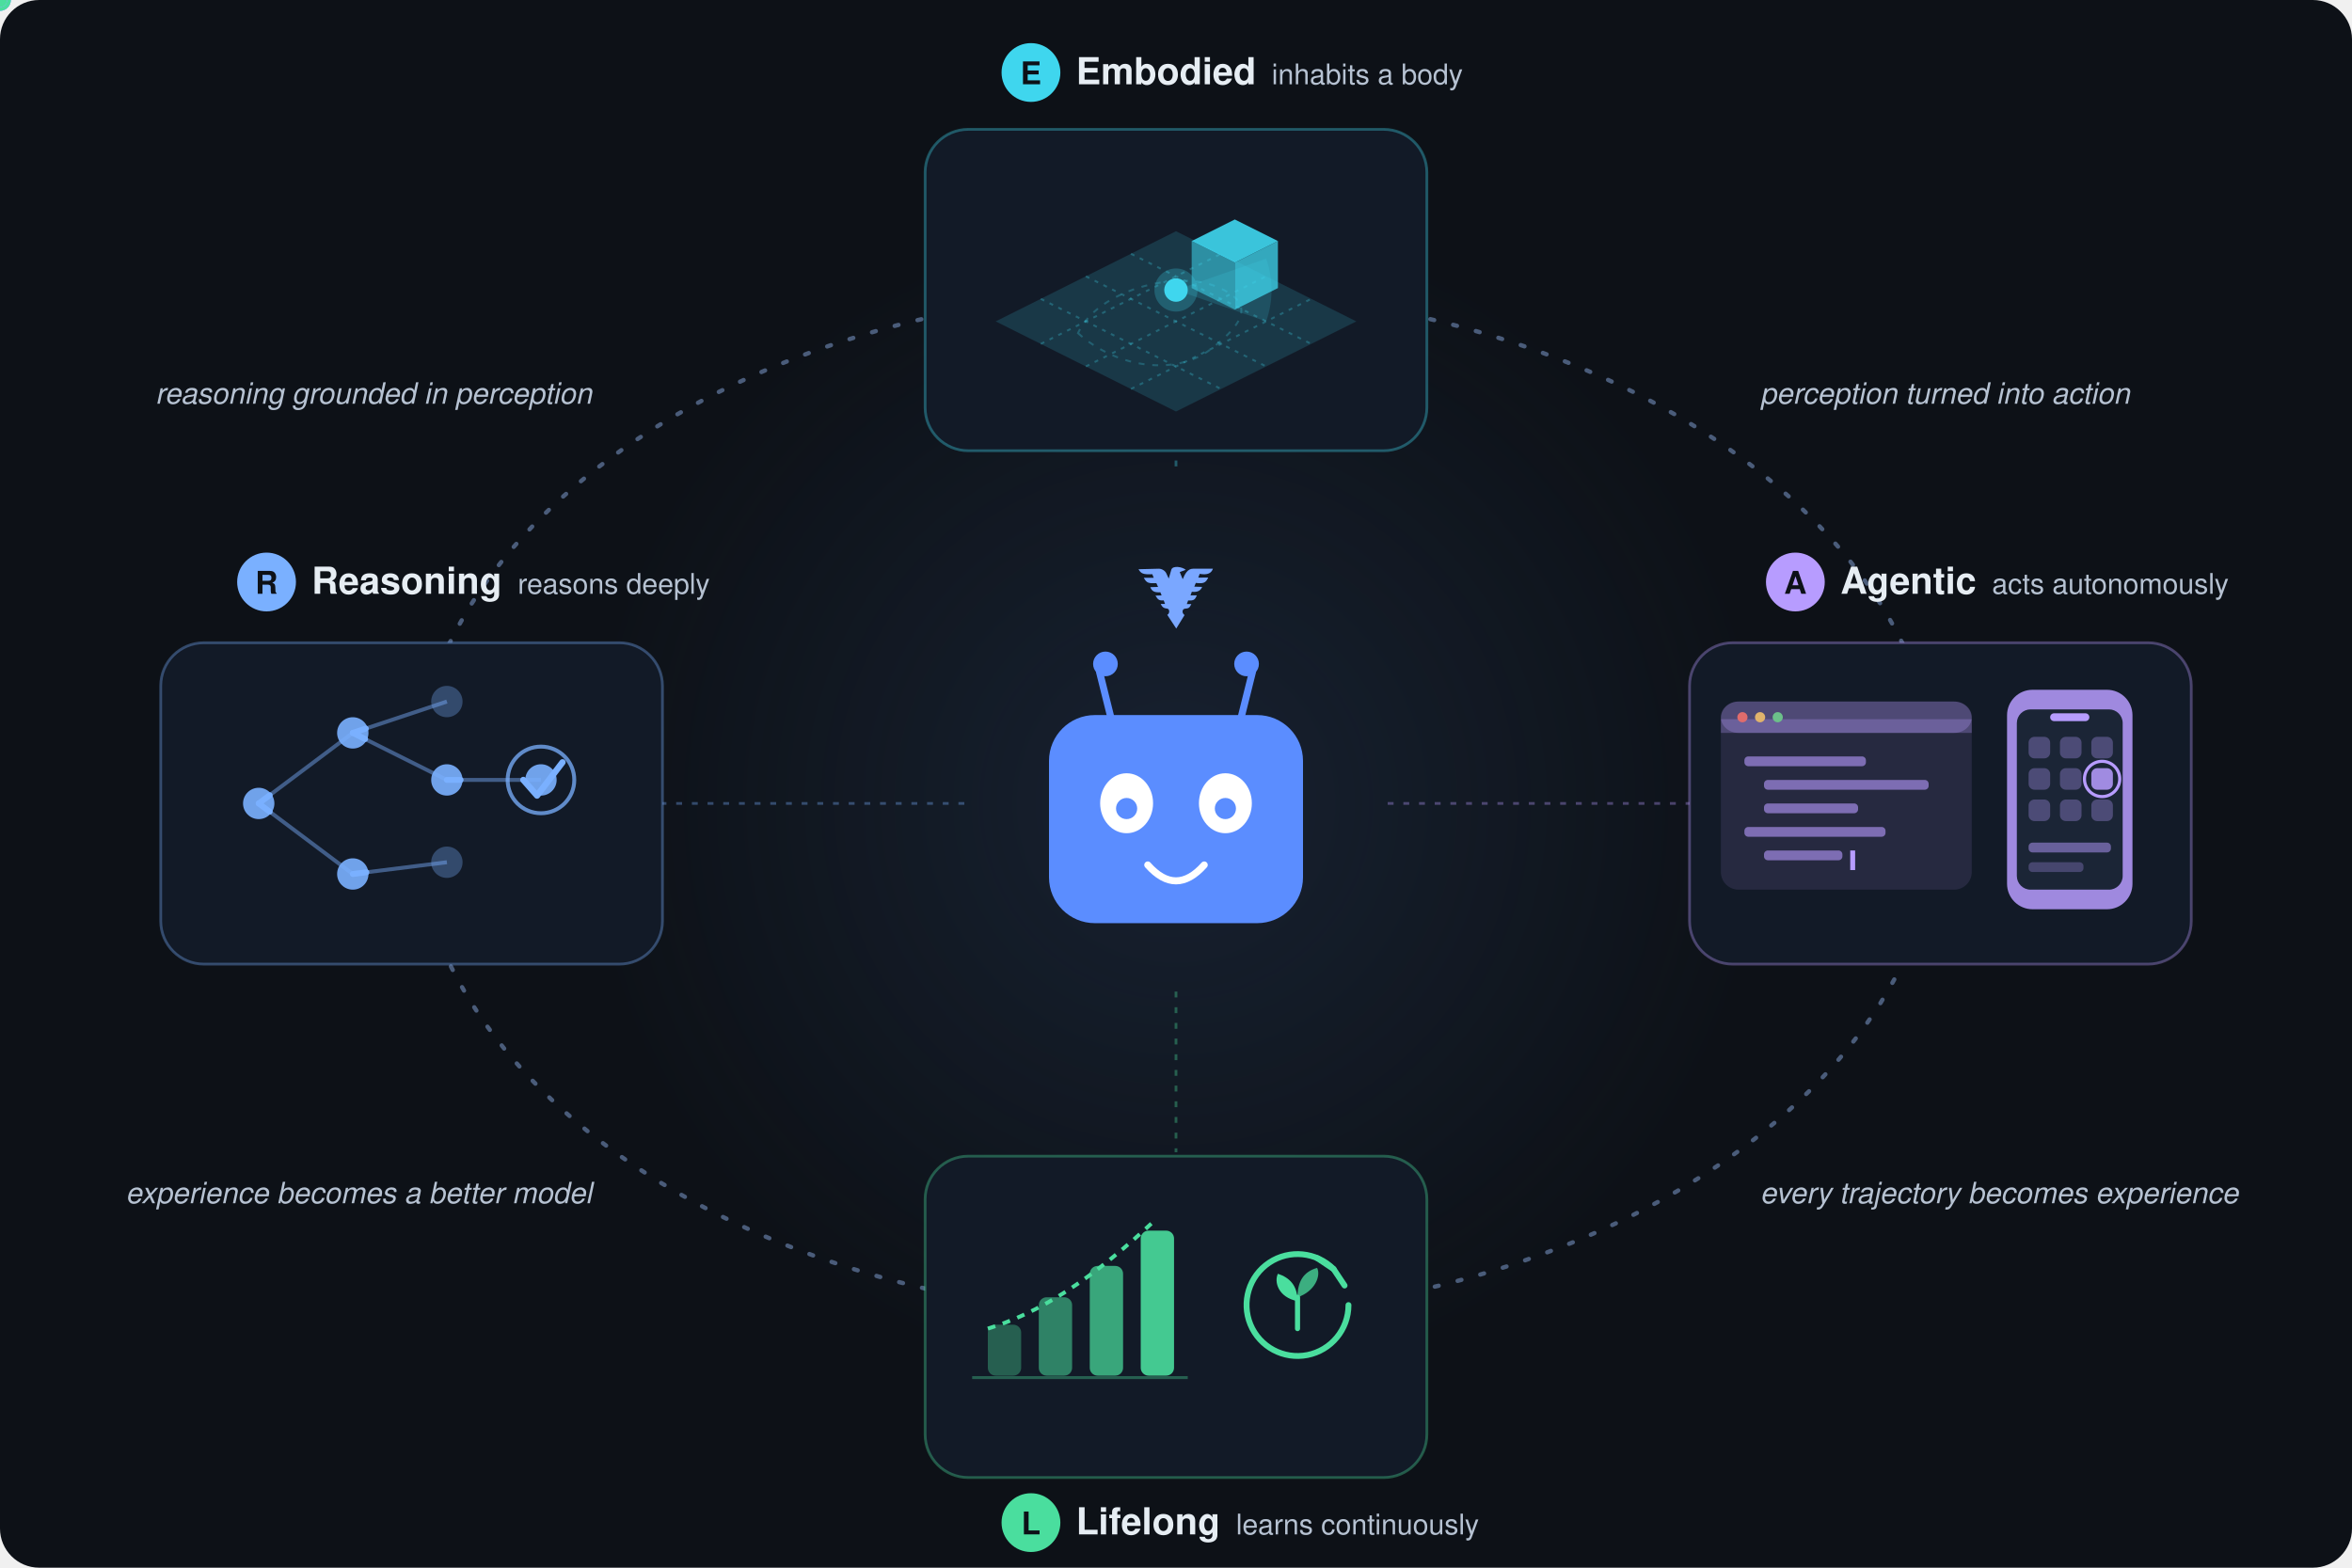
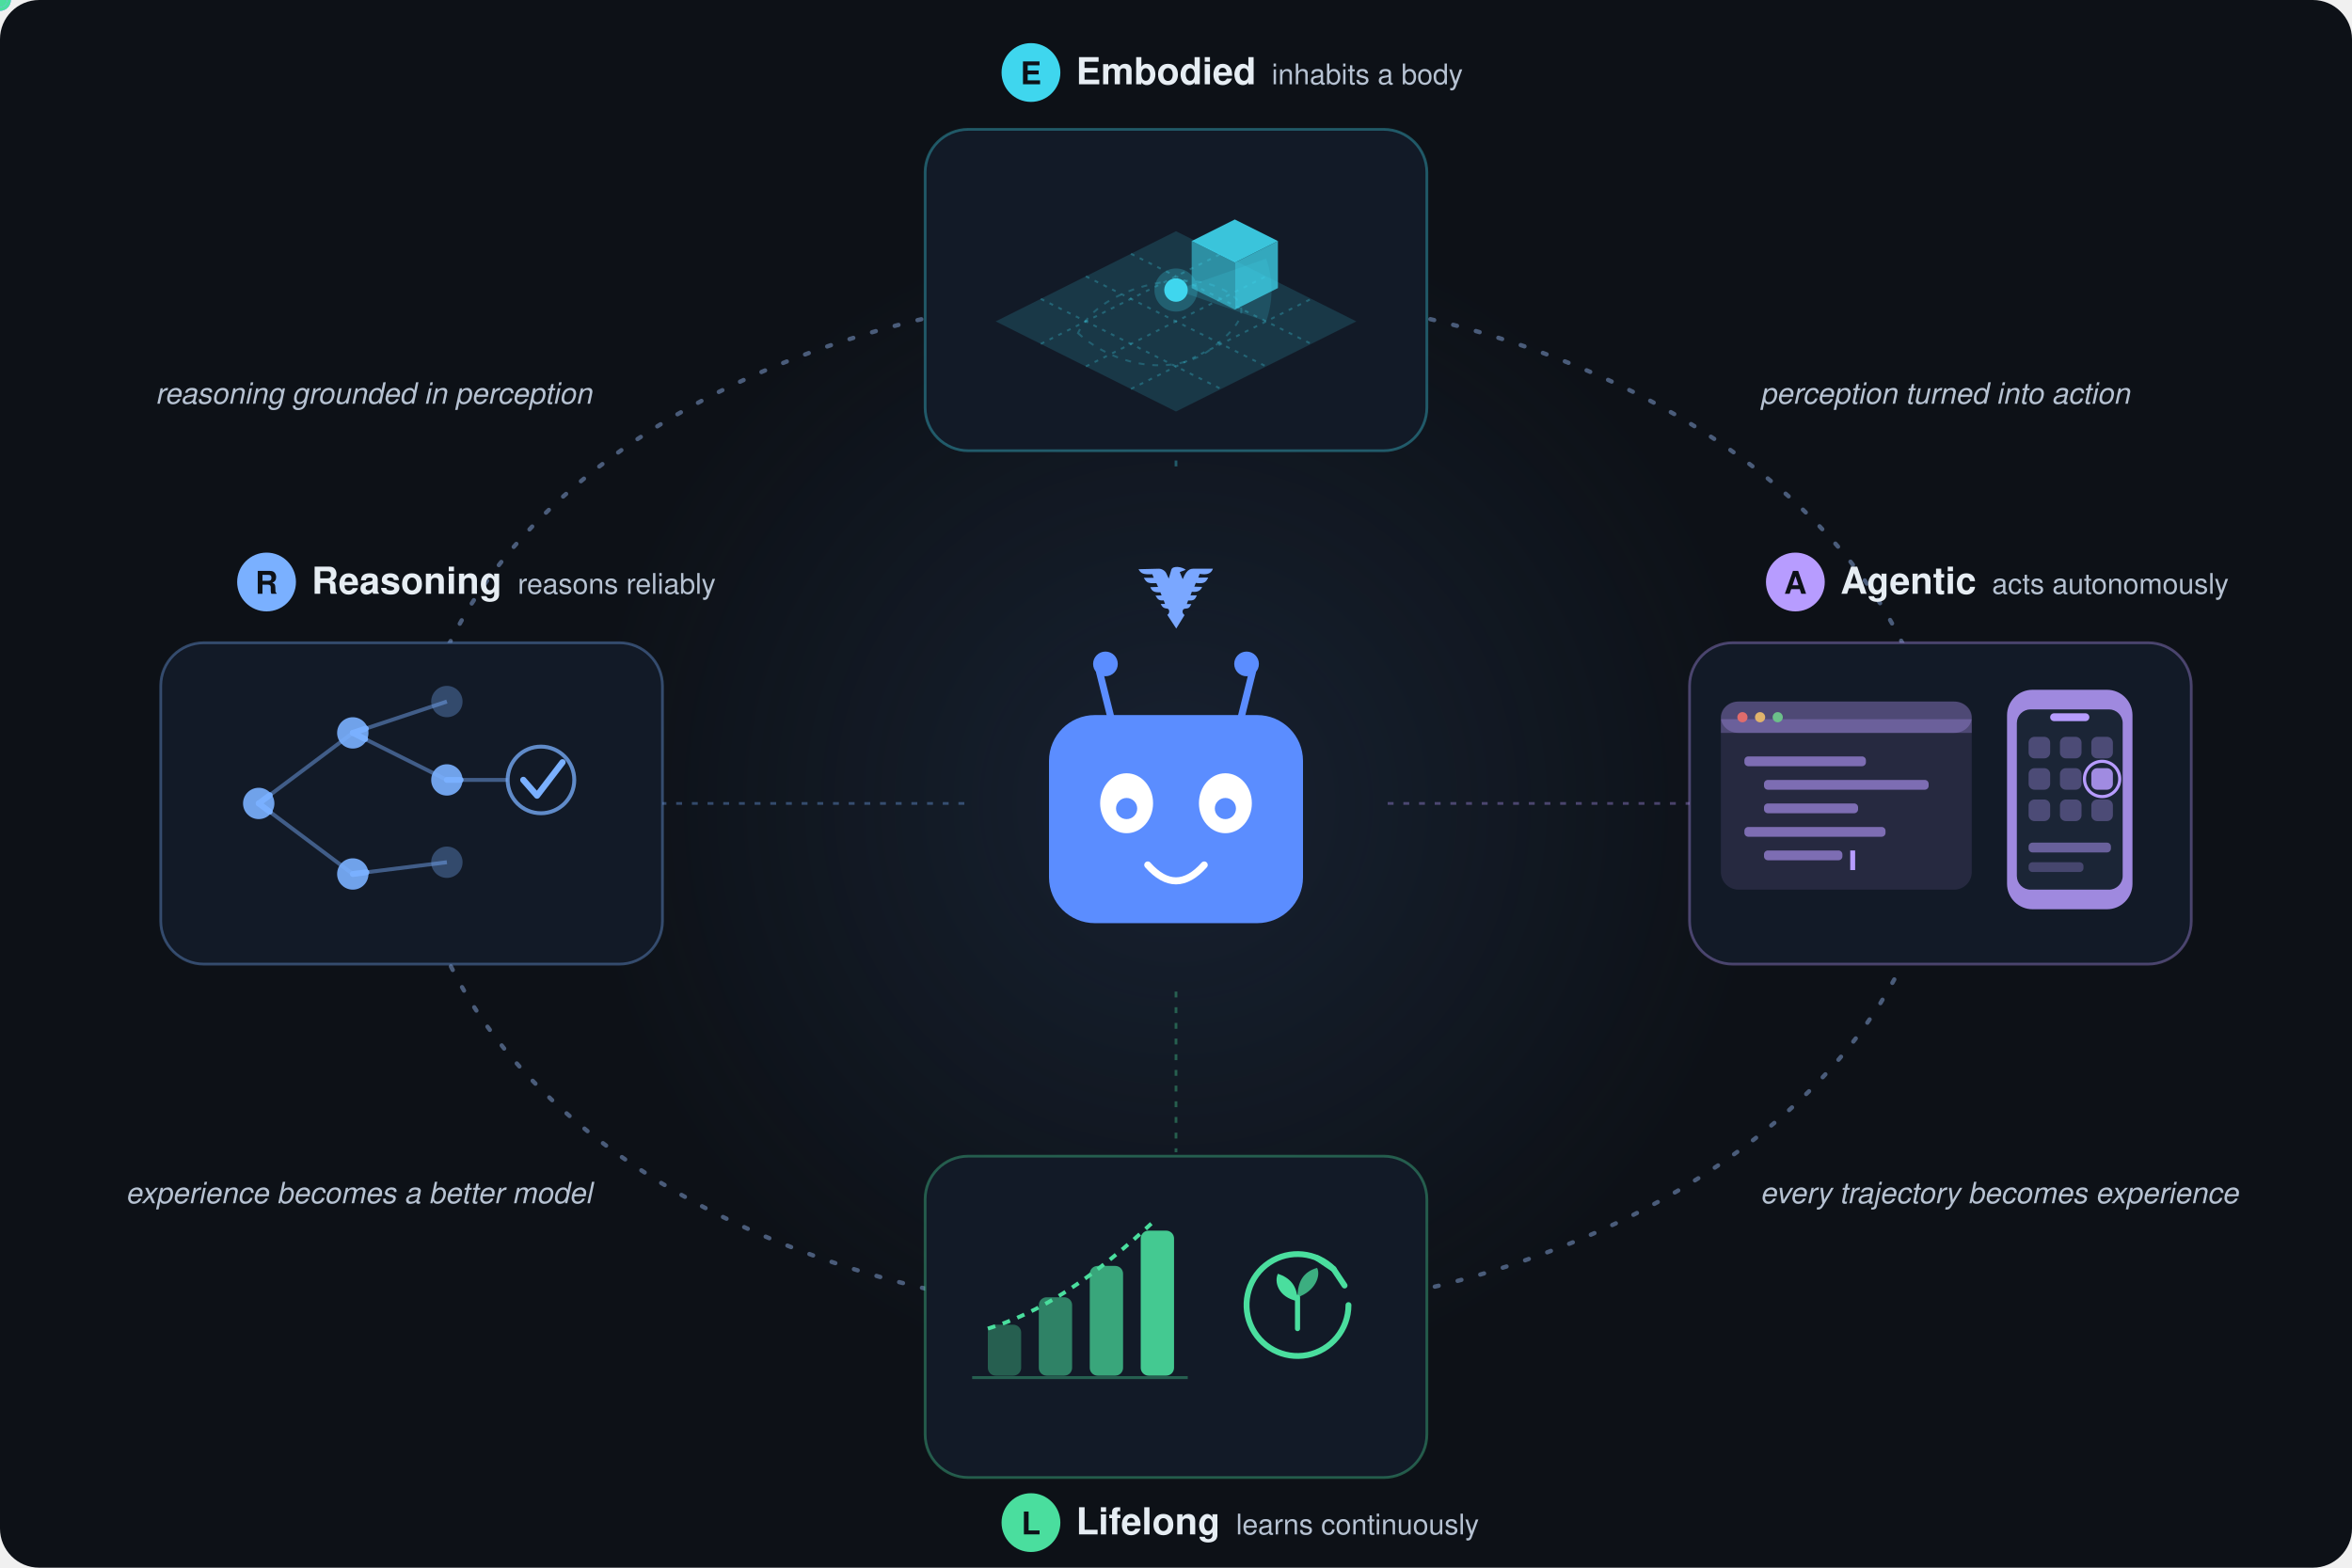
<svg xmlns="http://www.w3.org/2000/svg" width="1200" height="800" viewBox="0 0 1200 800" font-family="-apple-system, BlinkMacSystemFont, 'Segoe UI', 'Helvetica Neue', Helvetica, Arial, sans-serif">
  <style>
.halo{transform-box:fill-box;transform-origin:center;animation:halo 9s ease-in-out infinite}
@keyframes halo{0%,100%{transform:scale(1);opacity:1}50%{transform:scale(1.07);opacity:.8}}
.orbit{stroke-dasharray:2 10;animation:flow 14s linear infinite}
@keyframes flow{to{stroke-dashoffset:-240}}
.bot{transform-origin:220px 294px;animation:tilt 11s ease-in-out infinite}
@keyframes tilt{0%,100%{transform:rotate(0)}12%{transform:rotate(-8deg)}26%{transform:rotate(0)}40%{transform:rotate(4deg)}55%{transform:rotate(0)}70%{transform:rotate(7deg)}85%{transform:rotate(-3deg)}}
.tip{animation:tip 1.4s ease-in-out infinite}.tip2{animation-delay:.4s}
@keyframes tip{0%,100%{opacity:.5}50%{opacity:1}}
.blink{transform-box:fill-box;transform-origin:center;animation:blink 4s ease-in-out infinite}
@keyframes blink{0%,92%,100%{transform:scaleY(1)}95%,97%{transform:scaleY(.15)}}
.zone{transform-box:fill-box;transform-origin:center;animation:breathe 4s ease-in-out infinite}
@keyframes breathe{0%,100%{transform:scale(1)}50%{transform:scale(1.025)}}
.r-node{transform-box:fill-box;transform-origin:center;opacity:.9;animation:node 4.2s ease-in-out infinite}
.r-dead{opacity:.32;animation-name:dead}
@keyframes node{0%,12%,40%,100%{transform:scale(1)}24%{transform:scale(1.45)}}
@keyframes dead{0%,12%,100%{transform:scale(1);opacity:.32}24%{transform:scale(1.3);opacity:.7}}
.r-edge{stroke-width:2;stroke-opacity:.45}
.r-sig{stroke-width:3;stroke-dasharray:7 60;animation:sig 4.2s linear infinite}
@keyframes sig{from{stroke-dashoffset:67}to{stroke-dashoffset:0}}
.r-goal{transform-box:fill-box;transform-origin:center;opacity:.75;animation:goal 4.2s ease-out infinite}
@keyframes goal{0%,60%,100%{transform:scale(1);opacity:.75}72%{transform:scale(1.25);opacity:.25}}
.r-check{transform-box:fill-box;transform-origin:center;animation:check 4.2s ease-out infinite}
@keyframes check{0%,58%,100%{transform:scale(1)}66%{transform:scale(1.25)}}
.e-cube{animation:float 3.2s ease-in-out infinite}
@keyframes float{0%,100%{transform:translateY(0)}50%{transform:translateY(-7px)}}
.e-cone{transform-origin:0 0;animation:sweep 3s ease-in-out infinite}
@keyframes sweep{0%,100%{transform:rotate(-14deg)}50%{transform:rotate(14deg)}}
.e-halo{transform-box:fill-box;transform-origin:center;animation:pulse 2.2s ease-in-out infinite}
@keyframes pulse{0%,100%{transform:scale(1);opacity:.4}50%{transform:scale(1.6);opacity:.08}}
.a-line{transform-box:fill-box;transform-origin:left center;animation:type 4.5s ease-out infinite}
@keyframes type{0%,4%{transform:scaleX(0)}20%,85%{transform:scaleX(1)}100%{transform:scaleX(0)}}
.a-cursor{animation:cur 1s step-end infinite}
@keyframes cur{0%,50%{opacity:1}51%,100%{opacity:0}}
.a-app{animation:app 2.4s ease-in-out infinite}
@keyframes app{0%,100%{fill-opacity:.85}50%{fill-opacity:.45}}
.a-tap{transform-box:fill-box;transform-origin:center;animation:tap 2.4s ease-out infinite}
@keyframes tap{0%{transform:scale(.3);opacity:.9}60%,100%{transform:scale(1.9);opacity:0}}
.l-bar{transform-box:fill-box;transform-origin:center bottom;animation:grow 4.8s ease-out infinite}
@keyframes grow{0%,4%{transform:scaleY(.12)}26%,86%{transform:scaleY(1)}100%{transform:scaleY(.12)}}
.l-trend{stroke-dashoffset:0;animation:trend 2.4s linear infinite}
@keyframes trend{to{stroke-dashoffset:-16}}
.l-loop{transform-origin:0 0;animation:spin 6s linear infinite}
@keyframes spin{to{transform:rotate(360deg)}}
.l-sprout{transform-origin:0 12px;animation:sprout 4.8s ease-in-out infinite}
@keyframes sprout{0%,100%{transform:scale(.85)}50%{transform:scale(1.08)}}
@media (prefers-reduced-motion: reduce){*{animation:none!important}}
</style>
  <defs>
    <radialGradient id="glow">
      <stop offset="0" stop-color="#3B5B8C" stop-opacity="0.22" />
      <stop offset="1" stop-color="#3B5B8C" stop-opacity="0" />
    </radialGradient>
  </defs>
  <rect width="1200" height="800" rx="20" fill="#0D1117" />
  <circle class="halo" cx="600" cy="410" r="300" fill="url(#glow)" />
  <path class="orbit" d="M 210 410 A 390 262 0 1 1 990 410 A 390 262 0 1 1 210 410" fill="none" stroke="#4A5C7A" stroke-width="2.2" stroke-linecap="round" />
  <circle r="5.5" fill="#7AB0FF">
    <animateMotion dur="14s" begin="-1.75s" repeatCount="indefinite" path="M 210 410 A 390 262 0 1 1 990 410 A 390 262 0 1 1 210 410" />
  </circle>
  <circle r="5.5" fill="#3FD6EE">
    <animateMotion dur="14s" begin="-5.25s" repeatCount="indefinite" path="M 210 410 A 390 262 0 1 1 990 410 A 390 262 0 1 1 210 410" />
  </circle>
  <circle r="5.5" fill="#B79CFF">
    <animateMotion dur="14s" begin="-8.75s" repeatCount="indefinite" path="M 210 410 A 390 262 0 1 1 990 410 A 390 262 0 1 1 210 410" />
  </circle>
  <circle r="5.5" fill="#4ADE9E">
    <animateMotion dur="14s" begin="-12.25s" repeatCount="indefinite" path="M 210 410 A 390 262 0 1 1 990 410 A 390 262 0 1 1 210 410" />
  </circle>
  <text x="302" y="206" text-anchor="end" font-size="15" font-style="italic" fill="#B6C2D2">reasoning grounded in perception</text>
  <text x="898" y="206" text-anchor="start" font-size="15" font-style="italic" fill="#B6C2D2">perception turned into action</text>
  <text x="898" y="614" text-anchor="start" font-size="15" font-style="italic" fill="#B6C2D2">every trajectory becomes experience</text>
  <text x="302" y="614" text-anchor="end" font-size="15" font-style="italic" fill="#B6C2D2">experience becomes a better model</text>
  <path d="M 492 410 L 328 410" stroke="#7AB0FF" stroke-opacity="0.35" stroke-width="1.4" stroke-dasharray="3 5" fill="none" />
  <circle r="3.6" fill="#7AB0FF">
    <animateMotion dur="3s" repeatCount="indefinite" path="M 492 410 L 328 410" />
  </circle>
  <circle r="3.6" fill="#7AB0FF" opacity="0.5">
    <animateMotion dur="3s" begin="-1.5s" repeatCount="indefinite" keyPoints="1;0" keyTimes="0;1" calcMode="linear" path="M 492 410 L 328 410" />
  </circle>
  <path d="M 600 238 L 600 232" stroke="#3FD6EE" stroke-opacity="0.35" stroke-width="1.4" stroke-dasharray="3 5" fill="none" />
  <circle r="3.6" fill="#3FD6EE">
    <animateMotion dur="3s" repeatCount="indefinite" path="M 600 238 L 600 232" />
  </circle>
  <circle r="3.6" fill="#3FD6EE" opacity="0.5">
    <animateMotion dur="3s" begin="-1.5s" repeatCount="indefinite" keyPoints="1;0" keyTimes="0;1" calcMode="linear" path="M 600 238 L 600 232" />
  </circle>
  <path d="M 708 410 L 872 410" stroke="#B79CFF" stroke-opacity="0.35" stroke-width="1.4" stroke-dasharray="3 5" fill="none" />
  <circle r="3.6" fill="#B79CFF">
    <animateMotion dur="3s" repeatCount="indefinite" path="M 708 410 L 872 410" />
  </circle>
  <circle r="3.6" fill="#B79CFF" opacity="0.5">
    <animateMotion dur="3s" begin="-1.5s" repeatCount="indefinite" keyPoints="1;0" keyTimes="0;1" calcMode="linear" path="M 708 410 L 872 410" />
  </circle>
  <path d="M 600 506 L 600 588" stroke="#4ADE9E" stroke-opacity="0.35" stroke-width="1.4" stroke-dasharray="3 5" fill="none" />
  <circle r="3.6" fill="#4ADE9E">
    <animateMotion dur="3s" repeatCount="indefinite" path="M 600 506 L 600 588" />
  </circle>
  <circle r="3.6" fill="#4ADE9E" opacity="0.5">
    <animateMotion dur="3s" begin="-1.5s" repeatCount="indefinite" keyPoints="1;0" keyTimes="0;1" calcMode="linear" path="M 600 506 L 600 588" />
  </circle>
  <rect x="82" y="328" width="256" height="164" rx="22" fill="#121A27" stroke="#7AB0FF" stroke-opacity="0.35" stroke-width="1.4" />
  <g transform="translate(210,410)">
    <g class="zone">
      <line class="r-edge" x1="-78" y1="0" x2="-30" y2="-36" stroke="#7AB0FF" />
      <line class="r-sig" style="animation-delay:-0.00s" x1="-78" y1="0" x2="-30" y2="-36" stroke="#7AB0FF" stroke-linecap="round" />
      <line class="r-edge" x1="-78" y1="0" x2="-30" y2="36" stroke="#7AB0FF" />
      <line class="r-sig" style="animation-delay:-0.35s" x1="-78" y1="0" x2="-30" y2="36" stroke="#7AB0FF" stroke-linecap="round" />
      <line class="r-edge" x1="-30" y1="-36" x2="18" y2="-52" stroke="#7AB0FF" />
      <line class="r-sig" style="animation-delay:-0.70s" x1="-30" y1="-36" x2="18" y2="-52" stroke="#7AB0FF" stroke-linecap="round" />
      <line class="r-edge" x1="-30" y1="-36" x2="18" y2="-12" stroke="#7AB0FF" />
      <line class="r-sig" style="animation-delay:-1.05s" x1="-30" y1="-36" x2="18" y2="-12" stroke="#7AB0FF" stroke-linecap="round" />
      <line class="r-edge" x1="-30" y1="36" x2="18" y2="30" stroke="#7AB0FF" />
      <line class="r-sig" style="animation-delay:-1.40s" x1="-30" y1="36" x2="18" y2="30" stroke="#7AB0FF" stroke-linecap="round" />
-       <line class="r-edge" x1="18" y1="-12" x2="66" y2="-12" stroke="#7AB0FF" />
-       <line class="r-sig" style="animation-delay:-1.75s" x1="18" y1="-12" x2="66" y2="-12" stroke="#7AB0FF" stroke-linecap="round" />
+       <line class="r-edge" x1="18" y1="-12" x2="49" y2="-12" stroke="#7AB0FF" />
+       <line class="r-sig" style="animation-delay:-1.75s" x1="18" y1="-12" x2="49" y2="-12" stroke="#7AB0FF" stroke-linecap="round" />
      <circle class="r-node" style="animation-delay:0.00s" cx="-78" cy="0" r="8" fill="#7AB0FF" />
      <circle class="r-node" style="animation-delay:0.35s" cx="-30" cy="-36" r="8" fill="#7AB0FF" />
      <circle class="r-node" style="animation-delay:0.70s" cx="-30" cy="36" r="8" fill="#7AB0FF" />
      <circle class="r-node r-dead" style="animation-delay:1.05s" cx="18" cy="-52" r="8" fill="#7AB0FF" />
      <circle class="r-node" style="animation-delay:1.40s" cx="18" cy="-12" r="8" fill="#7AB0FF" />
      <circle class="r-node r-dead" style="animation-delay:1.75s" cx="18" cy="30" r="8" fill="#7AB0FF" />
-       <circle class="r-node" style="animation-delay:2.10s" cx="66" cy="-12" r="8" fill="#7AB0FF" />
      <circle class="r-goal" cx="66" cy="-12" r="17" fill="none" stroke="#7AB0FF" stroke-width="2" />
      <path class="r-check" d="M 57 -12 L 64 -4 L 77 -21" fill="none" stroke="#7AB0FF" stroke-width="3.2" stroke-linecap="round" stroke-linejoin="round" />
    </g>
  </g>
  <circle cx="136" cy="297" r="15" fill="#7AB0FF" />
  <text x="136" y="303" text-anchor="middle" font-size="16" font-weight="800" fill="#0D1117">R</text>
-   <text x="159" y="303" font-size="19" font-weight="750" fill="#E6EDF3">Reasoning<tspan font-size="14.5" font-weight="400" fill="#B6C2D2" dx="8">reasons deeply</tspan>
+   <text x="159" y="303" font-size="19" font-weight="750" fill="#E6EDF3">Reasoning<tspan font-size="14.5" font-weight="400" fill="#B6C2D2" dx="8">reasons reliably</tspan>
  </text>
  <rect x="472" y="66" width="256" height="164" rx="22" fill="#121A27" stroke="#3FD6EE" stroke-opacity="0.35" stroke-width="1.4" />
  <g transform="translate(600,148)">
    <g class="zone">
      <polygon points="0,-30 92,16 0,62 -92,16" fill="#3FD6EE" fill-opacity="0.16" />
      <line x1="-69.0" y1="4.5" x2="23.0" y2="50.5" stroke="#3FD6EE" stroke-opacity="0.28" stroke-dasharray="2 3" />
      <line x1="-69.0" y1="27.5" x2="23.0" y2="-18.5" stroke="#3FD6EE" stroke-opacity="0.28" stroke-dasharray="2 3" />
      <line x1="-46.0" y1="-7.0" x2="46.0" y2="39.0" stroke="#3FD6EE" stroke-opacity="0.28" stroke-dasharray="2 3" />
      <line x1="-46.0" y1="39.0" x2="46.0" y2="-7.0" stroke="#3FD6EE" stroke-opacity="0.28" stroke-dasharray="2 3" />
      <line x1="-23.0" y1="-18.5" x2="69.0" y2="27.5" stroke="#3FD6EE" stroke-opacity="0.28" stroke-dasharray="2 3" />
      <line x1="-23.0" y1="50.5" x2="69.0" y2="4.5" stroke="#3FD6EE" stroke-opacity="0.28" stroke-dasharray="2 3" />
      <g class="e-cube">
        <polygon points="30,-36 52,-25 30,-14 8,-25" fill="#3FD6EE" fill-opacity="0.9" />
        <polygon points="8,-25 30,-14 30,10 8,-1" fill="#3FD6EE" fill-opacity="0.55" />
        <polygon points="30,-14 52,-25 52,-1 30,10" fill="#3FD6EE" fill-opacity="0.75" />
      </g>
      <path d="M -50 22 C -30 40, 0 44, 18 30 S 40 6, 20 -2 S -40 0, -50 22 Z" fill="none" stroke="#3FD6EE" stroke-opacity="0.25" stroke-dasharray="3 4" />
      <g>
        <path class="e-cone" d="M 0 0 L 46 -16 A 48 48 0 0 1 46 16 Z" fill="#3FD6EE" fill-opacity="0.16" />
        <circle r="11" fill="#3FD6EE" fill-opacity="0.25" class="e-halo" />
        <circle r="6" fill="#3FD6EE" />
        <animateMotion dur="7s" repeatCount="indefinite" rotate="auto" path="M -50 22 C -30 40, 0 44, 18 30 S 40 6, 20 -2 S -40 0, -50 22 Z" />
      </g>
    </g>
  </g>
  <circle cx="526" cy="37" r="15" fill="#3FD6EE" />
  <text x="526" y="43" text-anchor="middle" font-size="16" font-weight="800" fill="#0D1117">E</text>
  <text x="549" y="43" font-size="19" font-weight="750" fill="#E6EDF3">Embodied<tspan font-size="14.5" font-weight="400" fill="#B6C2D2" dx="8">inhabits a body</tspan>
  </text>
  <rect x="862" y="328" width="256" height="164" rx="22" fill="#121A27" stroke="#B79CFF" stroke-opacity="0.35" stroke-width="1.4" />
  <g transform="translate(990,410)">
    <g class="zone">
      <g transform="translate(-112,-52)">
        <rect width="128" height="96" rx="9" fill="#B79CFF" fill-opacity="0.12" />
        <rect width="128" height="16" rx="9" fill="#B79CFF" fill-opacity="0.28" />
        <rect y="9" width="128" height="7" fill="#B79CFF" fill-opacity="0.28" />
        <circle cx="11" cy="8" r="2.6" fill="#e06c6c" />
        <circle cx="20" cy="8" r="2.6" fill="#e0b36c" />
        <circle cx="29" cy="8" r="2.6" fill="#6cc08a" />
        <rect class="a-line" style="animation-delay:0.00s" x="12" y="28" width="62" height="5" rx="2" fill="#B79CFF" fill-opacity="0.6" />
        <rect class="a-line" style="animation-delay:0.45s" x="22" y="40" width="84" height="5" rx="2" fill="#B79CFF" fill-opacity="0.6" />
        <rect class="a-line" style="animation-delay:0.90s" x="22" y="52" width="48" height="5" rx="2" fill="#B79CFF" fill-opacity="0.6" />
        <rect class="a-line" style="animation-delay:1.35s" x="12" y="64" width="72" height="5" rx="2" fill="#B79CFF" fill-opacity="0.6" />
        <rect class="a-line" style="animation-delay:1.80s" x="22" y="76" width="40" height="5" rx="2" fill="#B79CFF" fill-opacity="0.6" />
        <rect class="a-cursor" x="66" y="76" width="2.5" height="10" fill="#B79CFF" />
      </g>
      <g transform="translate(34,-58)">
        <rect width="64" height="112" rx="13" fill="#B79CFF" fill-opacity="0.85" />
        <rect x="5" y="10" width="54" height="92" rx="7" fill="#1B2536" />
        <rect x="22" y="12" width="20" height="4" rx="2" fill="#B79CFF" />
        <rect class="app" x="11" y="24" width="11" height="11" rx="3" fill="#B79CFF" fill-opacity="0.32" />
        <rect class="app" x="27" y="24" width="11" height="11" rx="3" fill="#B79CFF" fill-opacity="0.32" />
        <rect class="app" x="43" y="24" width="11" height="11" rx="3" fill="#B79CFF" fill-opacity="0.32" />
        <rect class="app" x="11" y="40" width="11" height="11" rx="3" fill="#B79CFF" fill-opacity="0.32" />
        <rect class="app" x="27" y="40" width="11" height="11" rx="3" fill="#B79CFF" fill-opacity="0.32" />
        <rect class="app a-app" x="43" y="40" width="11" height="11" rx="3" fill="#B79CFF" fill-opacity="0.85" />
        <rect class="app" x="11" y="56" width="11" height="11" rx="3" fill="#B79CFF" fill-opacity="0.32" />
        <rect class="app" x="27" y="56" width="11" height="11" rx="3" fill="#B79CFF" fill-opacity="0.32" />
        <rect class="app" x="43" y="56" width="11" height="11" rx="3" fill="#B79CFF" fill-opacity="0.32" />
        <circle class="a-tap" cx="48.5" cy="45.5" r="9" fill="none" stroke="#B79CFF" stroke-width="1.6" />
        <rect x="11" y="78" width="42" height="5" rx="2" fill="#B79CFF" fill-opacity="0.5" />
        <rect x="11" y="88" width="28" height="5" rx="2" fill="#B79CFF" fill-opacity="0.28" />
      </g>
    </g>
  </g>
  <circle cx="916" cy="297" r="15" fill="#B79CFF" />
  <text x="916" y="303" text-anchor="middle" font-size="16" font-weight="800" fill="#0D1117">A</text>
  <text x="939" y="303" font-size="19" font-weight="750" fill="#E6EDF3">Agentic<tspan font-size="14.5" font-weight="400" fill="#B6C2D2" dx="8">acts autonomously</tspan>
  </text>
  <rect x="472" y="590" width="256" height="164" rx="22" fill="#121A27" stroke="#4ADE9E" stroke-opacity="0.35" stroke-width="1.4" />
  <g transform="translate(600,672)">
    <g class="zone">
      <rect class="l-bar" style="animation-delay:0.00s" x="-96" y="4" width="17" height="26" rx="4" fill="#4ADE9E" fill-opacity="0.35" />
      <rect class="l-bar" style="animation-delay:0.40s" x="-70" y="-10" width="17" height="40" rx="4" fill="#4ADE9E" fill-opacity="0.53" />
      <rect class="l-bar" style="animation-delay:0.80s" x="-44" y="-26" width="17" height="56" rx="4" fill="#4ADE9E" fill-opacity="0.71" />
      <rect class="l-bar" style="animation-delay:1.20s" x="-18" y="-44" width="17" height="74" rx="4" fill="#4ADE9E" fill-opacity="0.89" />
      <line x1="-104" y1="31" x2="6" y2="31" stroke="#4ADE9E" stroke-opacity="0.35" stroke-width="1.5" />
      <path d="M -96 6 C -70 -2, -44 -18, -10 -50" fill="none" stroke="#4ADE9E" stroke-width="2" stroke-dasharray="4 4" class="l-trend" />
      <g transform="translate(62,-6)">
        <g class="l-loop">
          <path d="M 26 0 A 26 26 0 1 1 18.4 -18.4" fill="none" stroke="#4ADE9E" stroke-width="3" stroke-linecap="round" />
          <path d="M 18.4 -18.4 L 10 -24 M 18.4 -18.4 L 24 -10" stroke="#4ADE9E" stroke-width="3" stroke-linecap="round" />
        </g>
        <g class="l-sprout">
          <path d="M 0 12 L 0 -4" stroke="#4ADE9E" stroke-width="2.6" stroke-linecap="round" />
          <path d="M 0 -2 C -10 -4, -12 -12, -10 -16 C -4 -14, 0 -10, 0 -2 Z" fill="#4ADE9E" />
          <path d="M 0 -4 C 9 -7, 12 -15, 10 -19 C 3 -17, 0 -12, 0 -4 Z" fill="#4ADE9E" fill-opacity="0.75" />
        </g>
      </g>
    </g>
  </g>
  <circle cx="526" cy="777" r="15" fill="#4ADE9E" />
  <text x="526" y="783" text-anchor="middle" font-size="16" font-weight="800" fill="#0D1117">L</text>
  <text x="549" y="783" font-size="19" font-weight="750" fill="#E6EDF3">Lifelong<tspan font-size="14.5" font-weight="400" fill="#B6C2D2" dx="8">learns continuously</tspan>
  </text>
  <g transform="translate(600,418)">
    <g transform="translate(-198.0,-264.6) scale(0.9)">
      <g class="bot">
        <g transform="translate(175, 118) scale(1.0225)">
          <path d="M44.147 66.457L39.167 58.858C40.697 58.071 40.507 55.615 39.197 55.411C37.739 55.183 36.578 55.113 35.554 52.82H37.927L37.198 50.831C34.484 51.069 33.93 50.315 32.643 48.195L36.034 48.079L35.348 46.348C31.653 46.52 30.678 45.614 29.756 43.508L34.061 43.357L33.129 41.298C28.72 41.421 27.787 41.297 26.17 38.315L31.647 38.288L30.875 36.327C25.883 36.542 24.636 36.054 23.223 33.557L34.444 33.273C36.079 33.232 37.946 34.346 38.634 35.83L39.983 38.741L41.403 33.841C42.135 31.316 47.652 32.232 49.428 33.912L46.091 35.119L47.724 39.095C48.907 36.326 50.357 33.272 53.476 33.272H64.484C63.637 35.704 61.593 36.917 57.148 36.13L56.367 38.189L61.856 38.172C60.543 41.235 59.085 41.62 55.002 41.156L54.149 43.215L58.519 43.357C57.678 45.298 56.157 46.458 52.783 46.054L52.073 48.059L55.553 48.043C54.555 50.482 53.911 51.026 50.74 50.884L50.013 52.872L52.519 52.881C51.466 55.004 51.154 55.256 48.905 55.455C47.568 55.574 46.972 57.714 48.752 58.983L44.147 66.457Z" fill="#7AA7FF" fill-rule="evenodd" />
        </g>
        <rect x="178" y="208" width="4" height="32" rx="2" transform="rotate(-14 180 224)" fill="#5B8DFF" />
        <rect x="258" y="208" width="4" height="32" rx="2" transform="rotate(14 260 224)" fill="#5B8DFF" />
        <circle class="tip" cx="180" cy="206" r="7" fill="#5B8DFF" />
        <circle class="tip tip2" cx="260" cy="206" r="7" fill="#5B8DFF" />
        <rect x="148" y="235" width="144" height="118" rx="26" fill="#5B8DFF" />
        <ellipse class="blink" cx="192" cy="285" rx="15" ry="17" fill="#ffffff" />
        <ellipse class="blink" cx="248" cy="285" rx="15" ry="17" fill="#ffffff" />
        <circle class="blink look" cx="192" cy="288" r="6" fill="#5B8DFF" />
        <circle class="blink look" cx="248" cy="288" r="6" fill="#5B8DFF" />
        <path d="M 204 320 Q 220 338 236 320" fill="none" stroke="#ffffff" stroke-width="4" stroke-linecap="round" />
      </g>
    </g>
  </g>
</svg>
